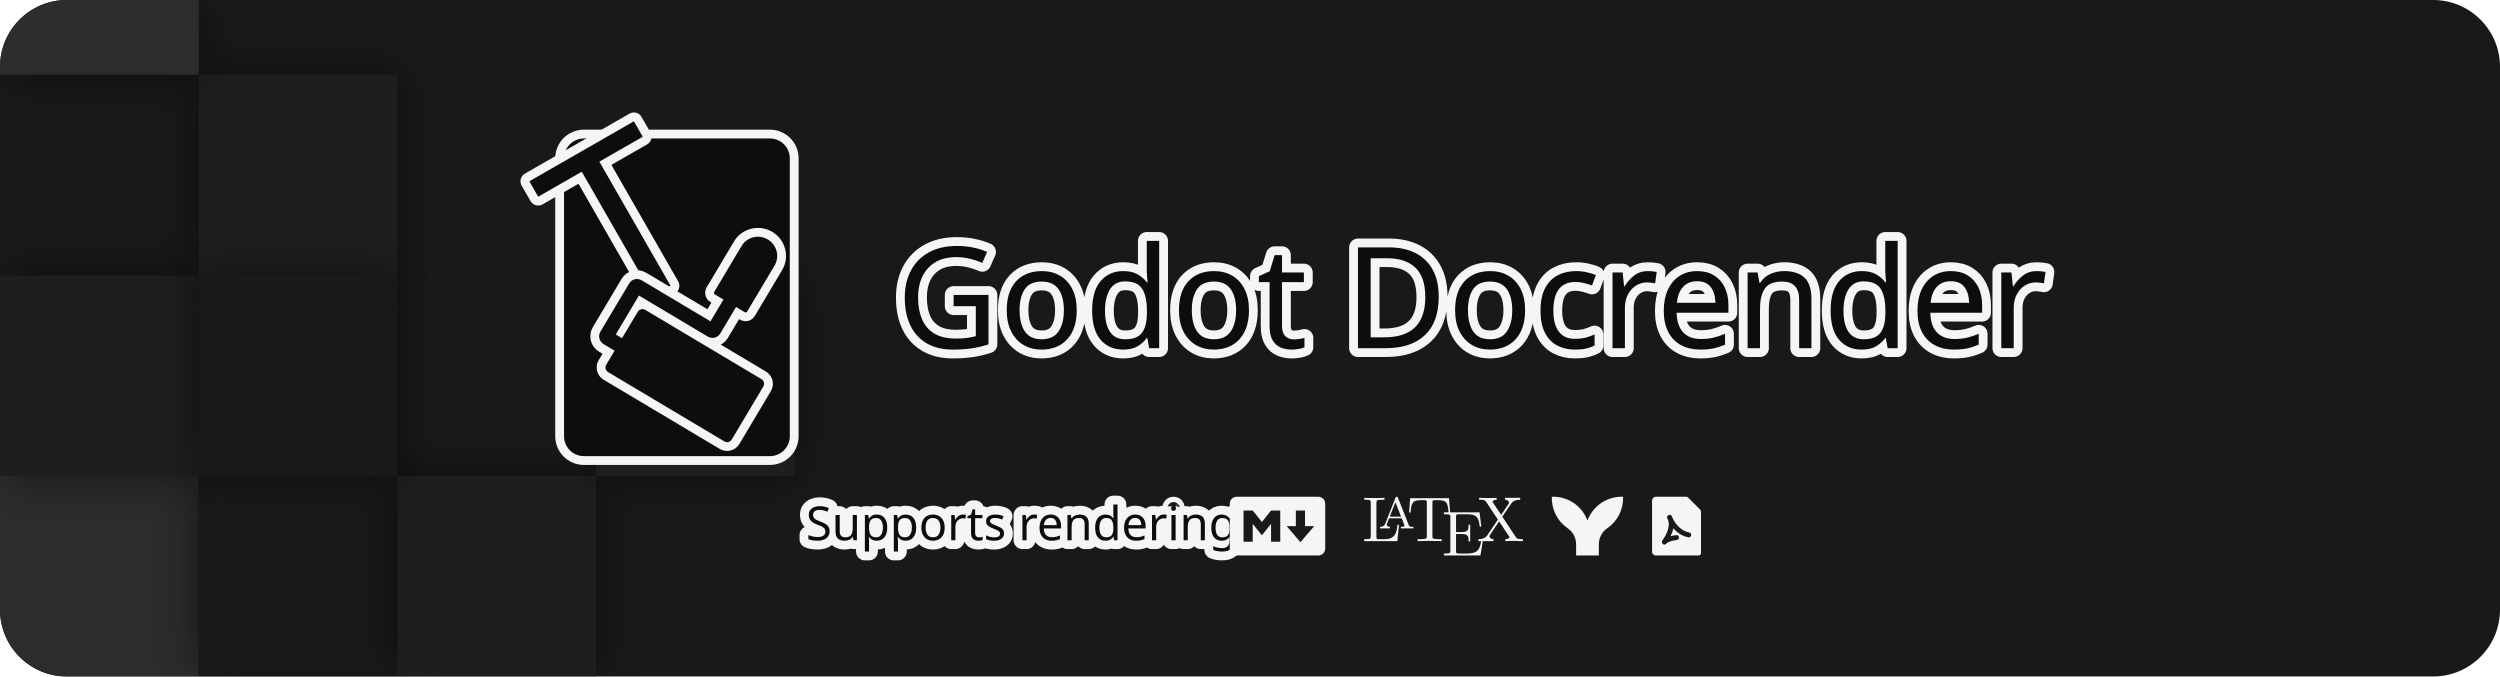
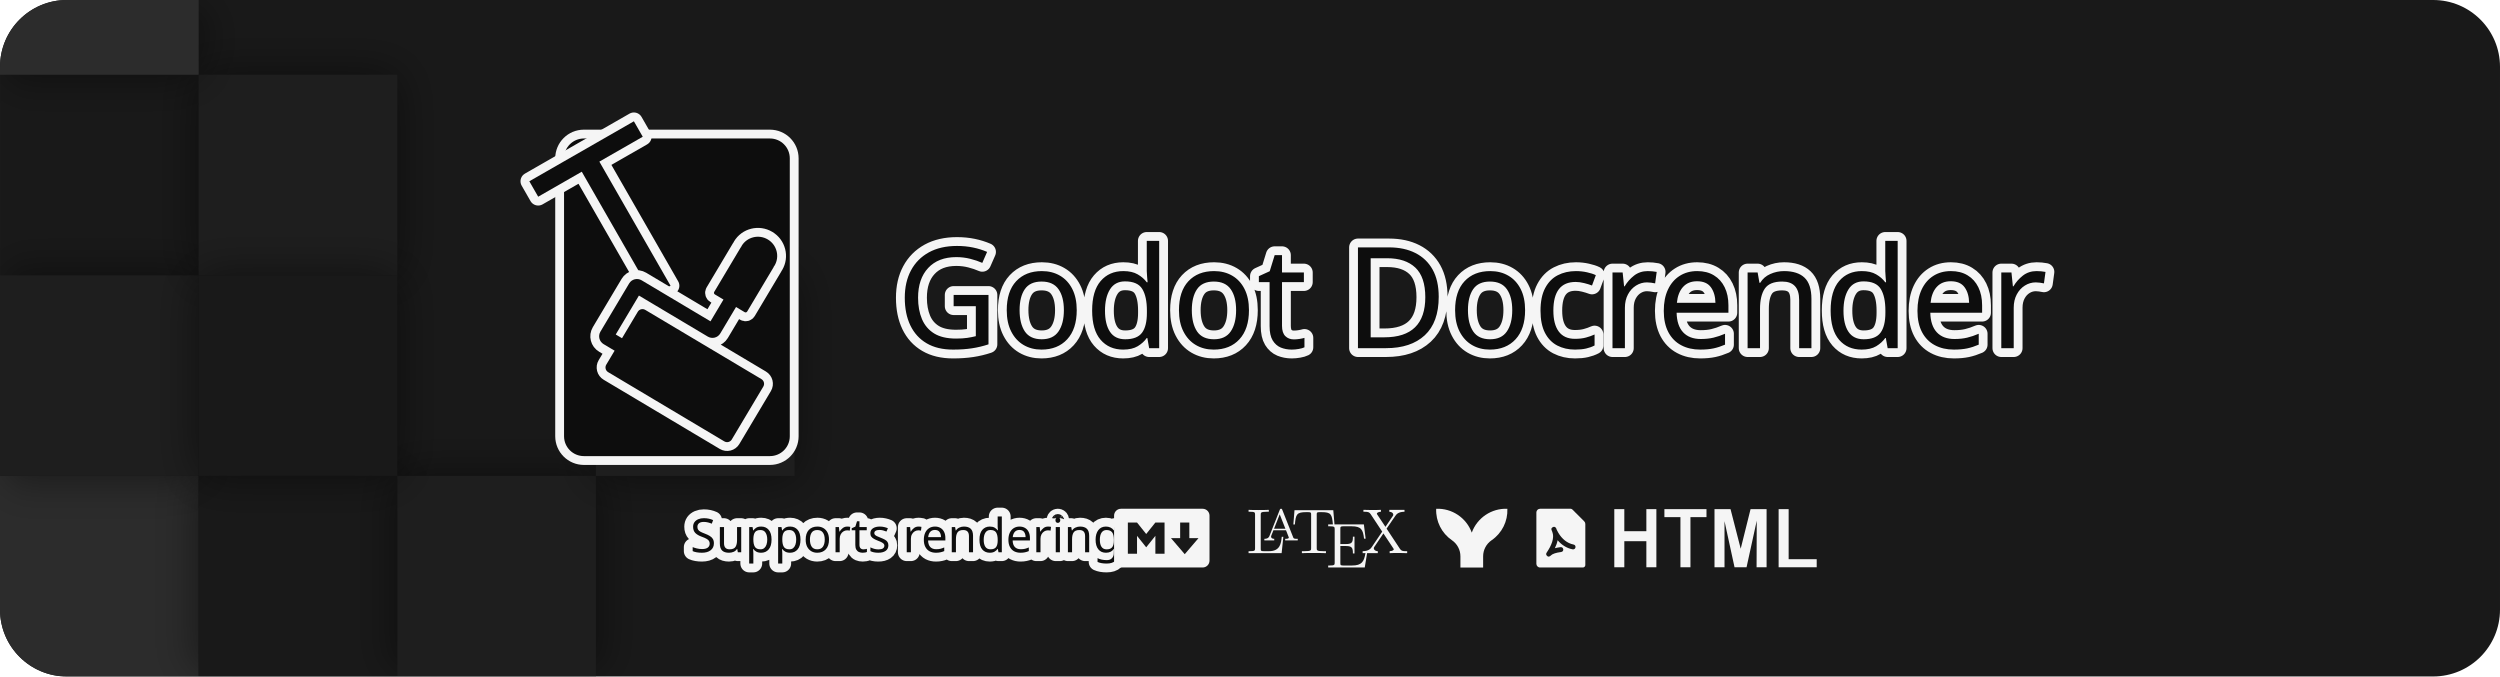
<svg xmlns="http://www.w3.org/2000/svg" xmlns:xlink="http://www.w3.org/1999/xlink" width="3400" height="920" viewBox="0 0 899.583 243.417" version="1.1" id="svg1" xml:space="preserve">
  <defs id="defs1">
+     <linearGradient id="swatch3">
+       <stop style="stop-color:#000000;stop-opacity:1;" offset="0" id="stop3" />
+     </linearGradient>
    <linearGradient id="swatch41">
      <stop style="stop-color:#262626;stop-opacity:1;" offset="0" id="stop41" />
    </linearGradient>
    <linearGradient id="swatch40">
      <stop style="stop-color:#191919;stop-opacity:1;" offset="0" id="stop40" />
    </linearGradient>
    <linearGradient id="swatch39">
      <stop style="stop-color:#1e1e1e;stop-opacity:1;" offset="0" id="stop39" />
    </linearGradient>
    <linearGradient id="swatch38">
      <stop style="stop-color:#2c2c2c;stop-opacity:1;" offset="0" id="stop38" />
    </linearGradient>
    <linearGradient id="swatch32">
      <stop style="stop-color:#000000;stop-opacity:1;" offset="0" id="stop32" />
    </linearGradient>
    <linearGradient id="swatch31">
      <stop style="stop-color:#0d0d0d;stop-opacity:1;" offset="0" id="stop31" />
    </linearGradient>
    <linearGradient id="swatch29">
      <stop style="stop-color:#f5f5f5;stop-opacity:1;" offset="0" id="stop29" />
    </linearGradient>
    <linearGradient id="swatch20">
      <stop style="stop-color:#fd366e;stop-opacity:1;" offset="0" id="stop20" />
    </linearGradient>
    <linearGradient id="swatch14">
      <stop style="stop-color:#000000;stop-opacity:1;" offset="0" id="stop14" />
    </linearGradient>
    <linearGradient id="swatch13">
      <stop style="stop-color:#000000;stop-opacity:1;" offset="0" id="stop13" />
    </linearGradient>
    <linearGradient id="swatch2">
      <stop style="stop-color:#0d0d0d;stop-opacity:1;" offset="0" id="stop2" />
    </linearGradient>
    <linearGradient id="swatch1">
      <stop style="stop-color:#f5f5f5;stop-opacity:1;" offset="0" id="stop1" />
    </linearGradient>
    <linearGradient xlink:href="#swatch1" id="linearGradient1" x1="51.338" y1="68.262" x2="89.421" y2="68.262" gradientUnits="userSpaceOnUse" gradientTransform="matrix(-1.36577,-0.8138786,0.8074728,-1.35502,118.9727,224.557)" />
    <linearGradient xlink:href="#swatch2" id="linearGradient2" x1="23.391" y1="67.656" x2="110.967" y2="67.656" gradientUnits="userSpaceOnUse" />
    <linearGradient xlink:href="#swatch2" id="linearGradient4" x1="68.651" y1="85.021" x2="113.032" y2="85.021" gradientUnits="userSpaceOnUse" gradientTransform="matrix(-1.36577,-0.8138786,0.8074728,-1.35502,133.3887,263.9172)" />
    <linearGradient xlink:href="#swatch1" id="linearGradient6" x1="23.391" y1="67.656" x2="110.967" y2="67.656" gradientUnits="userSpaceOnUse" />
    <linearGradient xlink:href="#swatch1" id="linearGradient15" gradientUnits="userSpaceOnUse" x1="0.546" y1="512" x2="2765.982" y2="512" gradientTransform="matrix(0.02063713,0,0,0.02063713,490.8931,178.7464)" />
    <linearGradient xlink:href="#swatch1" id="linearGradient20" x1="424.547" y1="188.913" x2="470.803" y2="188.913" gradientUnits="userSpaceOnUse" gradientTransform="matrix(0.55427,0,0,0.55427,323.0895,84.6041)" />
    <linearGradient xlink:href="#swatch2" id="linearGradient27" gradientUnits="userSpaceOnUse" gradientTransform="translate(6.010917,-9.299062)" x1="-9.376" y1="69.464" x2="42.941" y2="69.464" />
    <linearGradient xlink:href="#swatch1" id="linearGradient28" gradientUnits="userSpaceOnUse" gradientTransform="translate(6.010917,-9.299062)" x1="-9.376" y1="69.464" x2="42.941" y2="69.464" />
    <linearGradient xlink:href="#swatch1" id="linearGradient31" x1="313.927" y1="196.452" x2="348.27" y2="196.452" gradientUnits="userSpaceOnUse" gradientTransform="translate(128.5848,-7.13922)" />
    <linearGradient xlink:href="#swatch1" id="linearGradient32" x1="465.885" y1="196.452" x2="483.495" y2="196.452" gradientUnits="userSpaceOnUse" gradientTransform="translate(128.5848,-7.13922)" />
    <filter style="color-interpolation-filters:sRGB;" id="filter36" x="-0.269" y="-0.266" width="1.537" height="1.532">
      <feFlood result="flood" in="SourceGraphic" flood-opacity="0.502" flood-color="rgb(0,0,0)" id="feFlood35" />
      <feGaussianBlur result="blur" in="SourceGraphic" stdDeviation="8" id="feGaussianBlur35" />
      <feOffset result="offset" in="blur" dx="0" dy="0" id="feOffset35" />
      <feComposite result="comp1" operator="in" in="flood" in2="offset" id="feComposite35" />
      <feComposite result="comp2" operator="over" in="SourceGraphic" in2="comp1" id="feComposite36" />
    </filter>
    <linearGradient xlink:href="#swatch38" id="linearGradient38" x1="-147.785" y1="214.469" x2="-37.906" y2="214.469" gradientUnits="userSpaceOnUse" gradientTransform="translate(128.5848,-7.13922)" />
    <linearGradient xlink:href="#swatch39" id="linearGradient39" x1="-76.306" y1="142.296" x2="33.573" y2="142.296" gradientUnits="userSpaceOnUse" gradientTransform="translate(200.0636,65.03419)" />
    <linearGradient xlink:href="#swatch40" id="linearGradient40" x1="-76.306" y1="214.469" x2="33.573" y2="214.469" gradientUnits="userSpaceOnUse" gradientTransform="translate(128.5848,-7.13922)" />
    <linearGradient xlink:href="#swatch39" id="linearGradient41" x1="-147.785" y1="142.296" x2="-37.906" y2="142.296" gradientUnits="userSpaceOnUse" gradientTransform="translate(128.5848,-7.13922)" />
    <linearGradient xlink:href="#swatch39" id="linearGradient42" gradientUnits="userSpaceOnUse" gradientTransform="translate(128.5848,-79.31265)" x1="-76.306" y1="142.296" x2="33.573" y2="142.296" />
    <linearGradient xlink:href="#swatch39" id="linearGradient43" gradientUnits="userSpaceOnUse" gradientTransform="translate(271.5424,-7.13922)" x1="-76.306" y1="142.296" x2="33.573" y2="142.296" />
    <linearGradient xlink:href="#swatch40" id="linearGradient44" gradientUnits="userSpaceOnUse" x1="-76.306" y1="214.469" x2="33.573" y2="214.469" gradientTransform="translate(128.5848,-79.31264)" />
    <linearGradient xlink:href="#swatch38" id="linearGradient45" gradientUnits="userSpaceOnUse" x1="-147.785" y1="214.469" x2="-37.906" y2="214.469" gradientTransform="translate(128.5848,-223.6595)" />
    <clipPath clipPathUnits="userSpaceOnUse" id="clipPath131">
      <rect style="fill:#191919;fill-opacity:1;stroke:none;stroke-width:6.35;stroke-linejoin:round;stroke-dasharray:none;paint-order:markers stroke fill" id="rect132" width="899.583" height="243.417" x="-3.6083984e-06" y="1.4305115e-05" ry="24.055" rx="24.055" />
    </clipPath>
+     <linearGradient xlink:href="#swatch1" id="linearGradient3" x1="573.4" y1="198.967" x2="621.459" y2="198.967" gradientUnits="userSpaceOnUse" gradientTransform="matrix(1.515443,0,0,1.515443,-246.4463,-112.1878)" />
  </defs>
  <g id="layer1">
    <rect style="fill:#191919;fill-opacity:1;stroke:none;stroke-width:6.35;stroke-linejoin:round;stroke-dasharray:none;paint-order:markers stroke fill" id="rect131" width="899.583" height="243.417" x="0" y="0" ry="24.055" rx="24.055" />
    <g id="g89" transform="translate(0,-1.4167383e-5)" clip-path="url(#clipPath131)">
      <rect style="fill:url(#linearGradient38);fill-opacity:1;stroke:none;stroke-width:6.35;stroke-linejoin:round;stroke-dasharray:none;paint-order:markers stroke fill;filter:url(#filter36)" id="rect32" width="71.479" height="72.173" x="-3.6083984e-06" y="171.243" rx="0" ry="0" />
      <rect style="fill:url(#linearGradient40);fill-opacity:1;stroke:none;stroke-width:6.35;stroke-linejoin:round;stroke-dasharray:none;paint-order:markers stroke fill;filter:url(#filter36)" id="rect36" width="71.479" height="72.173" x="71.479" y="171.243" rx="0" ry="0" />
      <rect style="fill:url(#linearGradient41);fill-opacity:1;stroke:none;stroke-width:6.35;stroke-linejoin:round;stroke-dasharray:none;paint-order:markers stroke fill;filter:url(#filter36)" id="rect37" width="71.479" height="72.173" x="-3.6083984e-06" y="99.07" rx="0" ry="0" />
      <rect style="fill:url(#linearGradient39);stroke:none;stroke-width:6.35;stroke-linejoin:round;stroke-dasharray:none;paint-order:markers stroke fill;filter:url(#filter36)" id="rect38" width="71.479" height="72.173" x="142.958" y="171.243" rx="0" ry="0" />
      <rect style="fill:url(#linearGradient42);stroke:none;stroke-width:6.35;stroke-linejoin:round;stroke-dasharray:none;paint-order:markers stroke fill;filter:url(#filter36)" id="rect41" width="71.479" height="72.173" x="71.479" y="26.896" rx="0" ry="0" />
      <rect style="fill:url(#linearGradient43);stroke:none;stroke-width:6.35;stroke-linejoin:round;stroke-dasharray:none;paint-order:markers stroke fill;filter:url(#filter36)" id="rect42" width="71.479" height="72.173" x="214.436" y="99.07" rx="0" ry="0" />
      <rect style="fill:url(#linearGradient44);fill-opacity:1;stroke:none;stroke-width:6.35;stroke-linejoin:round;stroke-dasharray:none;paint-order:markers stroke fill;filter:url(#filter36)" id="rect43" width="71.479" height="72.173" x="71.479" y="99.07" rx="0" ry="0" />
      <rect style="fill:url(#linearGradient45);fill-opacity:1;stroke:none;stroke-width:6.35;stroke-linejoin:round;stroke-dasharray:none;paint-order:markers stroke fill;filter:url(#filter36)" id="rect44" width="71.479" height="72.173" x="-3.6083984e-06" y="-45.277" rx="0" ry="0" />
    </g>
    <g id="g5" transform="translate(5.335758,-17.07744)">
      <g id="layer1-4" transform="translate(171.0625,56.39734)">
        <rect style="fill:url(#linearGradient2);fill-opacity:1;stroke:url(#linearGradient6);stroke-width:6.35;stroke-linejoin:round;stroke-dasharray:none;stroke-opacity:1;paint-order:stroke fill markers" id="rect1" width="81.226" height="114.29" x="26.566" y="10.512" ry="7.141" rx="7.141" />
        <text xml:space="preserve" style="font-size:81.085px;font-family:'Noto Sans SC';-inkscape-font-specification:'Noto Sans SC';writing-mode:lr-tb;direction:ltr;fill:url(#linearGradient27);fill-opacity:1;stroke:url(#linearGradient28);stroke-width:6.35;stroke-linejoin:round;stroke-dasharray:none;paint-order:stroke fill markers" x="-1.497" y="87.365" id="text1" transform="rotate(-29.83609)">
          <tspan id="tspan1" style="font-style:normal;font-variant:normal;font-weight:normal;font-stretch:normal;font-family:Charis;-inkscape-font-specification:Charis;fill:url(#linearGradient27);fill-opacity:1;stroke:url(#linearGradient28);stroke-width:6.35;stroke-dasharray:none" x="-1.497" y="87.365">T</tspan>
        </text>
        <path d="m 40.801,84.512 3.954,2.356 -3.005,5.043 a 1.967,1.951 30.791 0 0 0.695,2.689 l 41.779,24.897 a 1.967,1.951 30.791 0 0 2.695,-0.674 L 98.266,99.781 c 0.555,-0.932 0.25,-2.131 -0.693,-2.692 L 55.794,72.192 c -0.94,-0.56 -2.14,-0.263 -2.698,0.672 l -5.674,9.522 -2.259,-1.346 8.346,-14.006 24.774,14.763 a 3.285,3.259 30.791 0 0 4.49,-1.118 l 5.676,-9.525 3.108,1.852 a 0.659,0.654 30.791 0 0 0.899,-0.221 L 101.971,56.819 c 0.044,-0.075 0.076,-0.161 0.086,-0.24 a 1.637,1.624 30.791 0 0 0.247,-0.318 6.902,6.848 30.791 1 0 -11.859,-7.067 1.637,1.624 30.791 0 0 -0.163,0.369 0.67,0.664 30.791 0 0 -0.17,0.19 l -9.514,15.966 a 0.659,0.654 30.791 0 0 0.231,0.899 l 3.105,1.85 -4.672,7.84 -24.771,-14.761 c -1.56,-0.93 -3.572,-0.428 -4.495,1.119 L 39.648,80.031 a 3.285,3.259 30.791 0 0 1.156,4.483 z" fill="#999999" p-id="10693" id="path1" style="fill:url(#linearGradient4);stroke:url(#linearGradient1);stroke-width:6.35;stroke-dasharray:none;paint-order:markers stroke fill" />
      </g>
      <text xml:space="preserve" style="font-size:50.8px;font-family:Charis;-inkscape-font-specification:Charis;writing-mode:lr-tb;direction:ltr;fill:#0d0d0d;stroke:#f5f5f5;stroke-width:6.35;stroke-linejoin:round;paint-order:markers stroke fill" x="317.141" y="142.36" id="text5">
        <tspan id="tspan5" style="stroke-width:6.35" x="317.141" y="142.36">Godot Docrender</tspan>
      </text>
    </g>
-     <text xml:space="preserve" style="font-size:16.933px;font-family:Charis;-inkscape-font-specification:Charis;writing-mode:lr-tb;direction:ltr;fill:#0d0d0d;stroke:#f5f5f5;stroke-width:6.35;stroke-linejoin:round;paint-order:markers stroke fill" x="290.017" y="194.398" id="text12">
-       <tspan id="tspan12" style="font-size:16.933px;stroke-width:6.35" x="290.017" y="194.398">Supports rendering</tspan>
-     </text>
-     <path d="m 474.379,199.879 h -29.39 a 2.479,2.479 0 0 1 -2.477,-2.476 v -16.181 c 0,-1.366 1.112,-2.476 2.477,-2.476 h 29.388 c 1.366,0 2.477,1.11 2.477,2.476 v 16.181 a 2.476,2.476 0 0 1 -2.476,2.476 z m -23.61,-4.952 v -6.439 l 3.302,4.127 3.302,-4.127 v 6.439 h 3.302 v -11.229 h -3.302 l -3.302,4.129 -3.302,-4.129 h -3.302 v 11.228 h 3.302 z m 22.124,-5.615 h -3.302 v -5.615 h -3.304 v 5.615 h -3.302 l 4.955,5.78 z" p-id="4961" id="path1-2" style="fill:url(#linearGradient31);fill-opacity:1;stroke:none;stroke-width:0.052" />
-     <path id="path1-7" style="fill:url(#linearGradient15);stroke-width:0.052" d="m 502.594,178.746 c -0.297,0 -0.367,0.092 -0.458,0.367 l -3.69,9.351 c -0.161,0.389 -0.436,1.1 -1.856,1.1 v 0.573 h 3.552 v -0.573 c -0.711,0 -1.146,-0.321 -1.146,-0.779 0,-0.114 0.024,-0.161 0.069,-0.321 l 0.779,-1.971 h 4.538 l 0.917,2.338 c 0.046,0.091 0.091,0.206 0.091,0.275 0,0.458 -0.871,0.458 -1.306,0.458 v 0.573 h 4.515 v -0.573 h -0.32 c -1.077,0 -1.192,-0.16 -1.352,-0.619 l -3.896,-9.832 c -0.092,-0.275 -0.138,-0.367 -0.436,-0.367 z m -11.689,0.389 v 0.688 h 0.527 c 1.765,0 1.811,0.252 1.811,1.077 v 12.033 c 0,0.825 -0.046,1.077 -1.811,1.077 h -0.527 v 0.711 h 11.896 l 0.618,-5.89 h -0.573 c -0.229,2.338 -0.55,5.18 -4.584,5.18 h -1.857 c -1.077,0 -1.122,-0.161 -1.122,-0.917 v -12.171 c 0,-0.779 -3e-4,-1.1 2.154,-1.1 h 0.757 v -0.689 c -0.825,0.069 -2.888,0.069 -3.827,0.069 -0.894,5.1e-4 -2.682,2.7e-4 -3.461,-0.069 z m 41.325,5.2e-4 v 0.688 h 0.435 c 1.261,0 1.696,0.161 2.132,0.802 l 4.195,6.349 -3.736,5.524 c -0.321,0.459 -1.008,1.513 -3.301,1.513 v 0.711 h 1.022 c -0.542,3.007 -1.259,4.446 -4.894,4.446 h -3.026 c -1.077,0 -1.123,-0.16 -1.123,-0.917 v -6.096 h 2.04 c 2.224,0 2.475,0.733 2.475,2.681 h 0.573 v -6.051 h -0.574 c 0,1.948 -0.252,2.659 -2.475,2.659 h -2.04 v -5.478 c 0,-0.756 0.046,-0.917 1.123,-0.917 h 2.934 c 3.507,0 4.103,1.261 4.47,4.446 h 0.573 l -0.642,-5.134 h -10.569 l -0.431,-5.089 h -13.959 l -0.412,5.135 h 0.55 c 0.321,-3.69 0.665,-4.446 4.126,-4.446 0.412,0 1.009,-1.9e-4 1.238,0.045 0.481,0.091 0.481,0.344 0.481,0.871 v 12.033 c 0,0.779 2.7e-4,1.1 -2.407,1.1 h -0.917 v 0.711 c 0.94,-0.069 3.255,-0.068 4.309,-0.068 1.054,0 3.415,-2.8e-4 4.355,0.068 v -0.711 h -0.917 c -2.407,0 -2.407,-0.32 -2.407,-1.1 v -12.033 c 0,-0.458 0,-0.779 0.412,-0.871 0.252,-0.046 0.871,-0.046 1.306,-0.046 3.424,0 3.779,0.75 4.099,4.401 h -1.692 v 0.688 h 0.528 c 1.765,0 1.811,0.252 1.811,1.077 v 11.964 c 0,0.825 -0.046,1.077 -1.811,1.077 h -0.528 v 0.711 h 13.156 l 0.843,-5.157 h 3.856 v -0.711 c -1.055,-0.023 -1.444,-0.642 -1.444,-1.054 0,-0.206 0.069,-0.298 0.229,-0.55 l 3.232,-4.791 3.62,5.455 c 0.046,0.092 0.114,0.184 0.114,0.252 0,0.275 -0.504,0.665 -1.489,0.688 v 0.711 c 0.802,-0.069 2.475,-0.069 3.323,-0.069 0.962,0 2.017,0.022 2.98,0.068 v -0.711 h -0.436 c -1.192,0 -1.673,-0.114 -2.154,-0.825 l -4.813,-7.288 3.141,-4.584 c 0.481,-0.734 1.261,-1.467 3.301,-1.49 v -0.688 h -5.455 v 0.688 c 0.917,0.023 1.421,0.527 1.421,1.054 0,0.229 -0.046,0.275 -0.206,0.527 l -2.613,3.851 -2.934,-4.401 c -0.046,-0.069 -0.161,-0.252 -0.161,-0.344 0,-0.275 0.505,-0.665 1.468,-0.688 v -0.688 c -0.779,0.069 -2.453,0.069 -3.323,0.069 -0.711,0 -2.132,-0.024 -2.98,-0.069 z m -30.117,1.605 2.04,5.18 h -4.079 z" />
-     <path d="m 584.029,178.752 a 13.056,13.056 0 0 0 -12.807,8.583 c -1.931,-5.334 -7.137,-8.825 -12.807,-8.583 a 13.064,13.064 0 0 0 5.683,11.329 7.009,7.009 0 0 1 3.039,5.793 v 4.011 h 8.172 v -4.009 a 7.009,7.009 0 0 1 3.038,-5.793 13.058,13.058 0 0 0 5.683,-11.329 z" fill="#fd366e" p-id="16371" id="path1-23" style="fill:url(#linearGradient20);stroke-width:0.052" />
-     <path id="path20" style="fill:url(#linearGradient32);stroke-width:0.052" d="m 595.79,178.746 c -0.729,0 -1.321,0.591 -1.321,1.321 v 18.491 c 0,0.729 0.591,1.321 1.321,1.321 h 15.409 c 0.486,0 0.881,-0.394 0.881,-0.88 v -14.787 c 1.6e-4,-0.35 -0.139,-0.686 -0.387,-0.934 l -4.274,-4.273 c -0.165,-0.165 -0.389,-0.258 -0.622,-0.258 z m 5.037,6.487 c 0.234,0.001 0.462,0.112 0.607,0.311 0.119,0.129 0.135,0.164 0.226,0.398 0.04,0.101 0.088,0.232 0.141,0.389 0.144,0.317 0.355,0.722 0.606,1.134 1.3,2.131 3.113,3.695 5.437,4.152 1.151,0.228 0.811,1.953 -0.34,1.729 -2.196,-0.431 -3.985,-1.625 -5.39,-3.279 -0.175,0.94 -0.516,1.897 -0.985,2.869 0.601,-0.159 1.277,-0.283 2.029,-0.378 1.165,-0.146 1.384,1.602 0.218,1.748 -1.889,0.237 -3.128,0.675 -3.705,1.244 -0.067,0.068 -0.137,0.133 -0.21,0.194 -0.059,0.057 -0.059,0.057 -0.37,0.19 -0.474,0.07 -0.474,0.07 -1.042,-0.534 -0.071,-0.454 -0.071,-0.454 -0.02,-0.589 0.038,-0.123 0.07,-0.18 0.158,-0.32 0.033,-0.053 0.057,-0.091 0.15,-0.232 0.414,-0.633 0.69,-1.085 1.002,-1.682 0.684,-1.31 1.101,-2.57 1.146,-3.709 0.02,-0.502 -0.034,-0.968 -0.166,-1.397 -0.051,-0.167 -0.104,-0.333 -0.159,-0.499 -0.054,-0.122 -0.105,-0.245 -0.152,-0.37 l -0.038,-0.106 c -0.019,-0.059 -0.019,-0.059 -0.041,-0.14 -0.015,-0.052 -0.328,-0.624 0.582,-1.054 0.102,-0.047 0.21,-0.069 0.317,-0.068 z" />
+     <g id="g3" transform="translate(-41.62958,4.324545)">
+       <text xml:space="preserve" style="font-size:16.933px;font-family:Charis;-inkscape-font-specification:Charis;writing-mode:lr-tb;direction:ltr;fill:#0d0d0d;stroke:#f5f5f5;stroke-width:6.35;stroke-linejoin:round;paint-order:markers stroke fill" x="290.017" y="194.398" id="text12">
+         <tspan id="tspan12" style="font-size:16.933px;stroke-width:6.35" x="290.017" y="194.398">Supports rendering</tspan>
+       </text>
+       <path d="m 474.379,199.879 h -29.39 a 2.479,2.479 0 0 1 -2.477,-2.476 v -16.181 c 0,-1.366 1.112,-2.476 2.477,-2.476 h 29.388 c 1.366,0 2.477,1.11 2.477,2.476 v 16.181 a 2.476,2.476 0 0 1 -2.476,2.476 z m -23.61,-4.952 v -6.439 l 3.302,4.127 3.302,-4.127 v 6.439 h 3.302 v -11.229 h -3.302 l -3.302,4.129 -3.302,-4.129 h -3.302 v 11.228 h 3.302 z m 22.124,-5.615 h -3.302 v -5.615 h -3.304 v 5.615 h -3.302 l 4.955,5.78 z" p-id="4961" id="path1-2" style="fill:url(#linearGradient31);fill-opacity:1;stroke:none;stroke-width:0.052" />
+       <path id="path1-7" style="fill:url(#linearGradient15);stroke-width:0.052" d="m 502.594,178.746 c -0.297,0 -0.367,0.092 -0.458,0.367 l -3.69,9.351 c -0.161,0.389 -0.436,1.1 -1.856,1.1 v 0.573 h 3.552 v -0.573 c -0.711,0 -1.146,-0.321 -1.146,-0.779 0,-0.114 0.024,-0.161 0.069,-0.321 l 0.779,-1.971 h 4.538 l 0.917,2.338 c 0.046,0.091 0.091,0.206 0.091,0.275 0,0.458 -0.871,0.458 -1.306,0.458 v 0.573 h 4.515 v -0.573 h -0.32 c -1.077,0 -1.192,-0.16 -1.352,-0.619 l -3.896,-9.832 c -0.092,-0.275 -0.138,-0.367 -0.436,-0.367 z m -11.689,0.389 v 0.688 h 0.527 c 1.765,0 1.811,0.252 1.811,1.077 v 12.033 c 0,0.825 -0.046,1.077 -1.811,1.077 h -0.527 v 0.711 h 11.896 l 0.618,-5.89 h -0.573 c -0.229,2.338 -0.55,5.18 -4.584,5.18 h -1.857 c -1.077,0 -1.122,-0.161 -1.122,-0.917 v -12.171 c 0,-0.779 -3e-4,-1.1 2.154,-1.1 h 0.757 v -0.689 c -0.825,0.069 -2.888,0.069 -3.827,0.069 -0.894,5.1e-4 -2.682,2.7e-4 -3.461,-0.069 z m 41.325,5.2e-4 v 0.688 h 0.435 c 1.261,0 1.696,0.161 2.132,0.802 l 4.195,6.349 -3.736,5.524 c -0.321,0.459 -1.008,1.513 -3.301,1.513 v 0.711 h 1.022 c -0.542,3.007 -1.259,4.446 -4.894,4.446 h -3.026 c -1.077,0 -1.123,-0.16 -1.123,-0.917 v -6.096 h 2.04 c 2.224,0 2.475,0.733 2.475,2.681 h 0.573 v -6.051 h -0.574 c 0,1.948 -0.252,2.659 -2.475,2.659 h -2.04 v -5.478 c 0,-0.756 0.046,-0.917 1.123,-0.917 h 2.934 c 3.507,0 4.103,1.261 4.47,4.446 h 0.573 l -0.642,-5.134 h -10.569 l -0.431,-5.089 h -13.959 l -0.412,5.135 h 0.55 c 0.321,-3.69 0.665,-4.446 4.126,-4.446 0.412,0 1.009,-1.9e-4 1.238,0.045 0.481,0.091 0.481,0.344 0.481,0.871 v 12.033 c 0,0.779 2.7e-4,1.1 -2.407,1.1 h -0.917 v 0.711 c 0.94,-0.069 3.255,-0.068 4.309,-0.068 1.054,0 3.415,-2.8e-4 4.355,0.068 v -0.711 h -0.917 c -2.407,0 -2.407,-0.32 -2.407,-1.1 v -12.033 c 0,-0.458 0,-0.779 0.412,-0.871 0.252,-0.046 0.871,-0.046 1.306,-0.046 3.424,0 3.779,0.75 4.099,4.401 h -1.692 v 0.688 h 0.528 c 1.765,0 1.811,0.252 1.811,1.077 v 11.964 c 0,0.825 -0.046,1.077 -1.811,1.077 h -0.528 v 0.711 h 13.156 l 0.843,-5.157 h 3.856 v -0.711 c -1.055,-0.023 -1.444,-0.642 -1.444,-1.054 0,-0.206 0.069,-0.298 0.229,-0.55 l 3.232,-4.791 3.62,5.455 c 0.046,0.092 0.114,0.184 0.114,0.252 0,0.275 -0.504,0.665 -1.489,0.688 v 0.711 c 0.802,-0.069 2.475,-0.069 3.323,-0.069 0.962,0 2.017,0.022 2.98,0.068 v -0.711 h -0.436 c -1.192,0 -1.673,-0.114 -2.154,-0.825 l -4.813,-7.288 3.141,-4.584 c 0.481,-0.734 1.261,-1.467 3.301,-1.49 v -0.688 h -5.455 v 0.688 c 0.917,0.023 1.421,0.527 1.421,1.054 0,0.229 -0.046,0.275 -0.206,0.527 l -2.613,3.851 -2.934,-4.401 c -0.046,-0.069 -0.161,-0.252 -0.161,-0.344 0,-0.275 0.505,-0.665 1.468,-0.688 v -0.688 c -0.779,0.069 -2.453,0.069 -3.323,0.069 -0.711,0 -2.132,-0.024 -2.98,-0.069 z m -30.117,1.605 2.04,5.18 h -4.079 z" />
+       <path d="m 584.029,178.752 a 13.056,13.056 0 0 0 -12.807,8.583 c -1.931,-5.334 -7.137,-8.825 -12.807,-8.583 a 13.064,13.064 0 0 0 5.683,11.329 7.009,7.009 0 0 1 3.039,5.793 v 4.011 h 8.172 v -4.009 a 7.009,7.009 0 0 1 3.038,-5.793 13.058,13.058 0 0 0 5.683,-11.329 z" fill="#fd366e" p-id="16371" id="path1-23" style="fill:url(#linearGradient20);stroke-width:0.052" />
+       <path id="path20" style="fill:url(#linearGradient32);stroke-width:0.052" d="m 595.79,178.746 c -0.729,0 -1.321,0.591 -1.321,1.321 v 18.491 c 0,0.729 0.591,1.321 1.321,1.321 h 15.409 c 0.486,0 0.881,-0.394 0.881,-0.88 v -14.787 c 1.6e-4,-0.35 -0.139,-0.686 -0.387,-0.934 l -4.274,-4.273 c -0.165,-0.165 -0.389,-0.258 -0.622,-0.258 z m 5.037,6.487 c 0.234,0.001 0.462,0.112 0.607,0.311 0.119,0.129 0.135,0.164 0.226,0.398 0.04,0.101 0.088,0.232 0.141,0.389 0.144,0.317 0.355,0.722 0.606,1.134 1.3,2.131 3.113,3.695 5.437,4.152 1.151,0.228 0.811,1.953 -0.34,1.729 -2.196,-0.431 -3.985,-1.625 -5.39,-3.279 -0.175,0.94 -0.516,1.897 -0.985,2.869 0.601,-0.159 1.277,-0.283 2.029,-0.378 1.165,-0.146 1.384,1.602 0.218,1.748 -1.889,0.237 -3.128,0.675 -3.705,1.244 -0.067,0.068 -0.137,0.133 -0.21,0.194 -0.059,0.057 -0.059,0.057 -0.37,0.19 -0.474,0.07 -0.474,0.07 -1.042,-0.534 -0.071,-0.454 -0.071,-0.454 -0.02,-0.589 0.038,-0.123 0.07,-0.18 0.158,-0.32 0.033,-0.053 0.057,-0.091 0.15,-0.232 0.414,-0.633 0.69,-1.085 1.002,-1.682 0.684,-1.31 1.101,-2.57 1.146,-3.709 0.02,-0.502 -0.034,-0.968 -0.166,-1.397 -0.051,-0.167 -0.104,-0.333 -0.159,-0.499 -0.054,-0.122 -0.105,-0.245 -0.152,-0.37 l -0.038,-0.106 c -0.019,-0.059 -0.019,-0.059 -0.041,-0.14 -0.015,-0.052 -0.328,-0.624 0.582,-1.054 0.102,-0.047 0.21,-0.069 0.317,-0.068 z" />
+       <path d="m 634.046,186.81 h -7.933 v -7.931 h -3.605 v 20.912 h 3.605 v -9.374 h 7.931 v 9.374 h 3.605 v -20.912 h -3.605 v 7.931 z m 6.49,-5.048 h 5.769 v 18.028 h 3.605 v -18.028 h 5.769 v -2.884 h -15.143 z m 27.457,11.364 -3.662,-14.248 h -5.769 v 20.912 h 3.605 v -16.585 l 3.605,16.585 h 4.326 l 3.667,-16.753 -0.062,16.753 h 3.605 v -20.912 h -5.769 z m 17.25,3.78 v -18.028 h -3.605 v 20.912 h 13.7 v -2.884 z" p-id="6746" id="path1-8" style="fill:url(#linearGradient3);stroke-width:0.052" />
+     </g>
  </g>
</svg>
